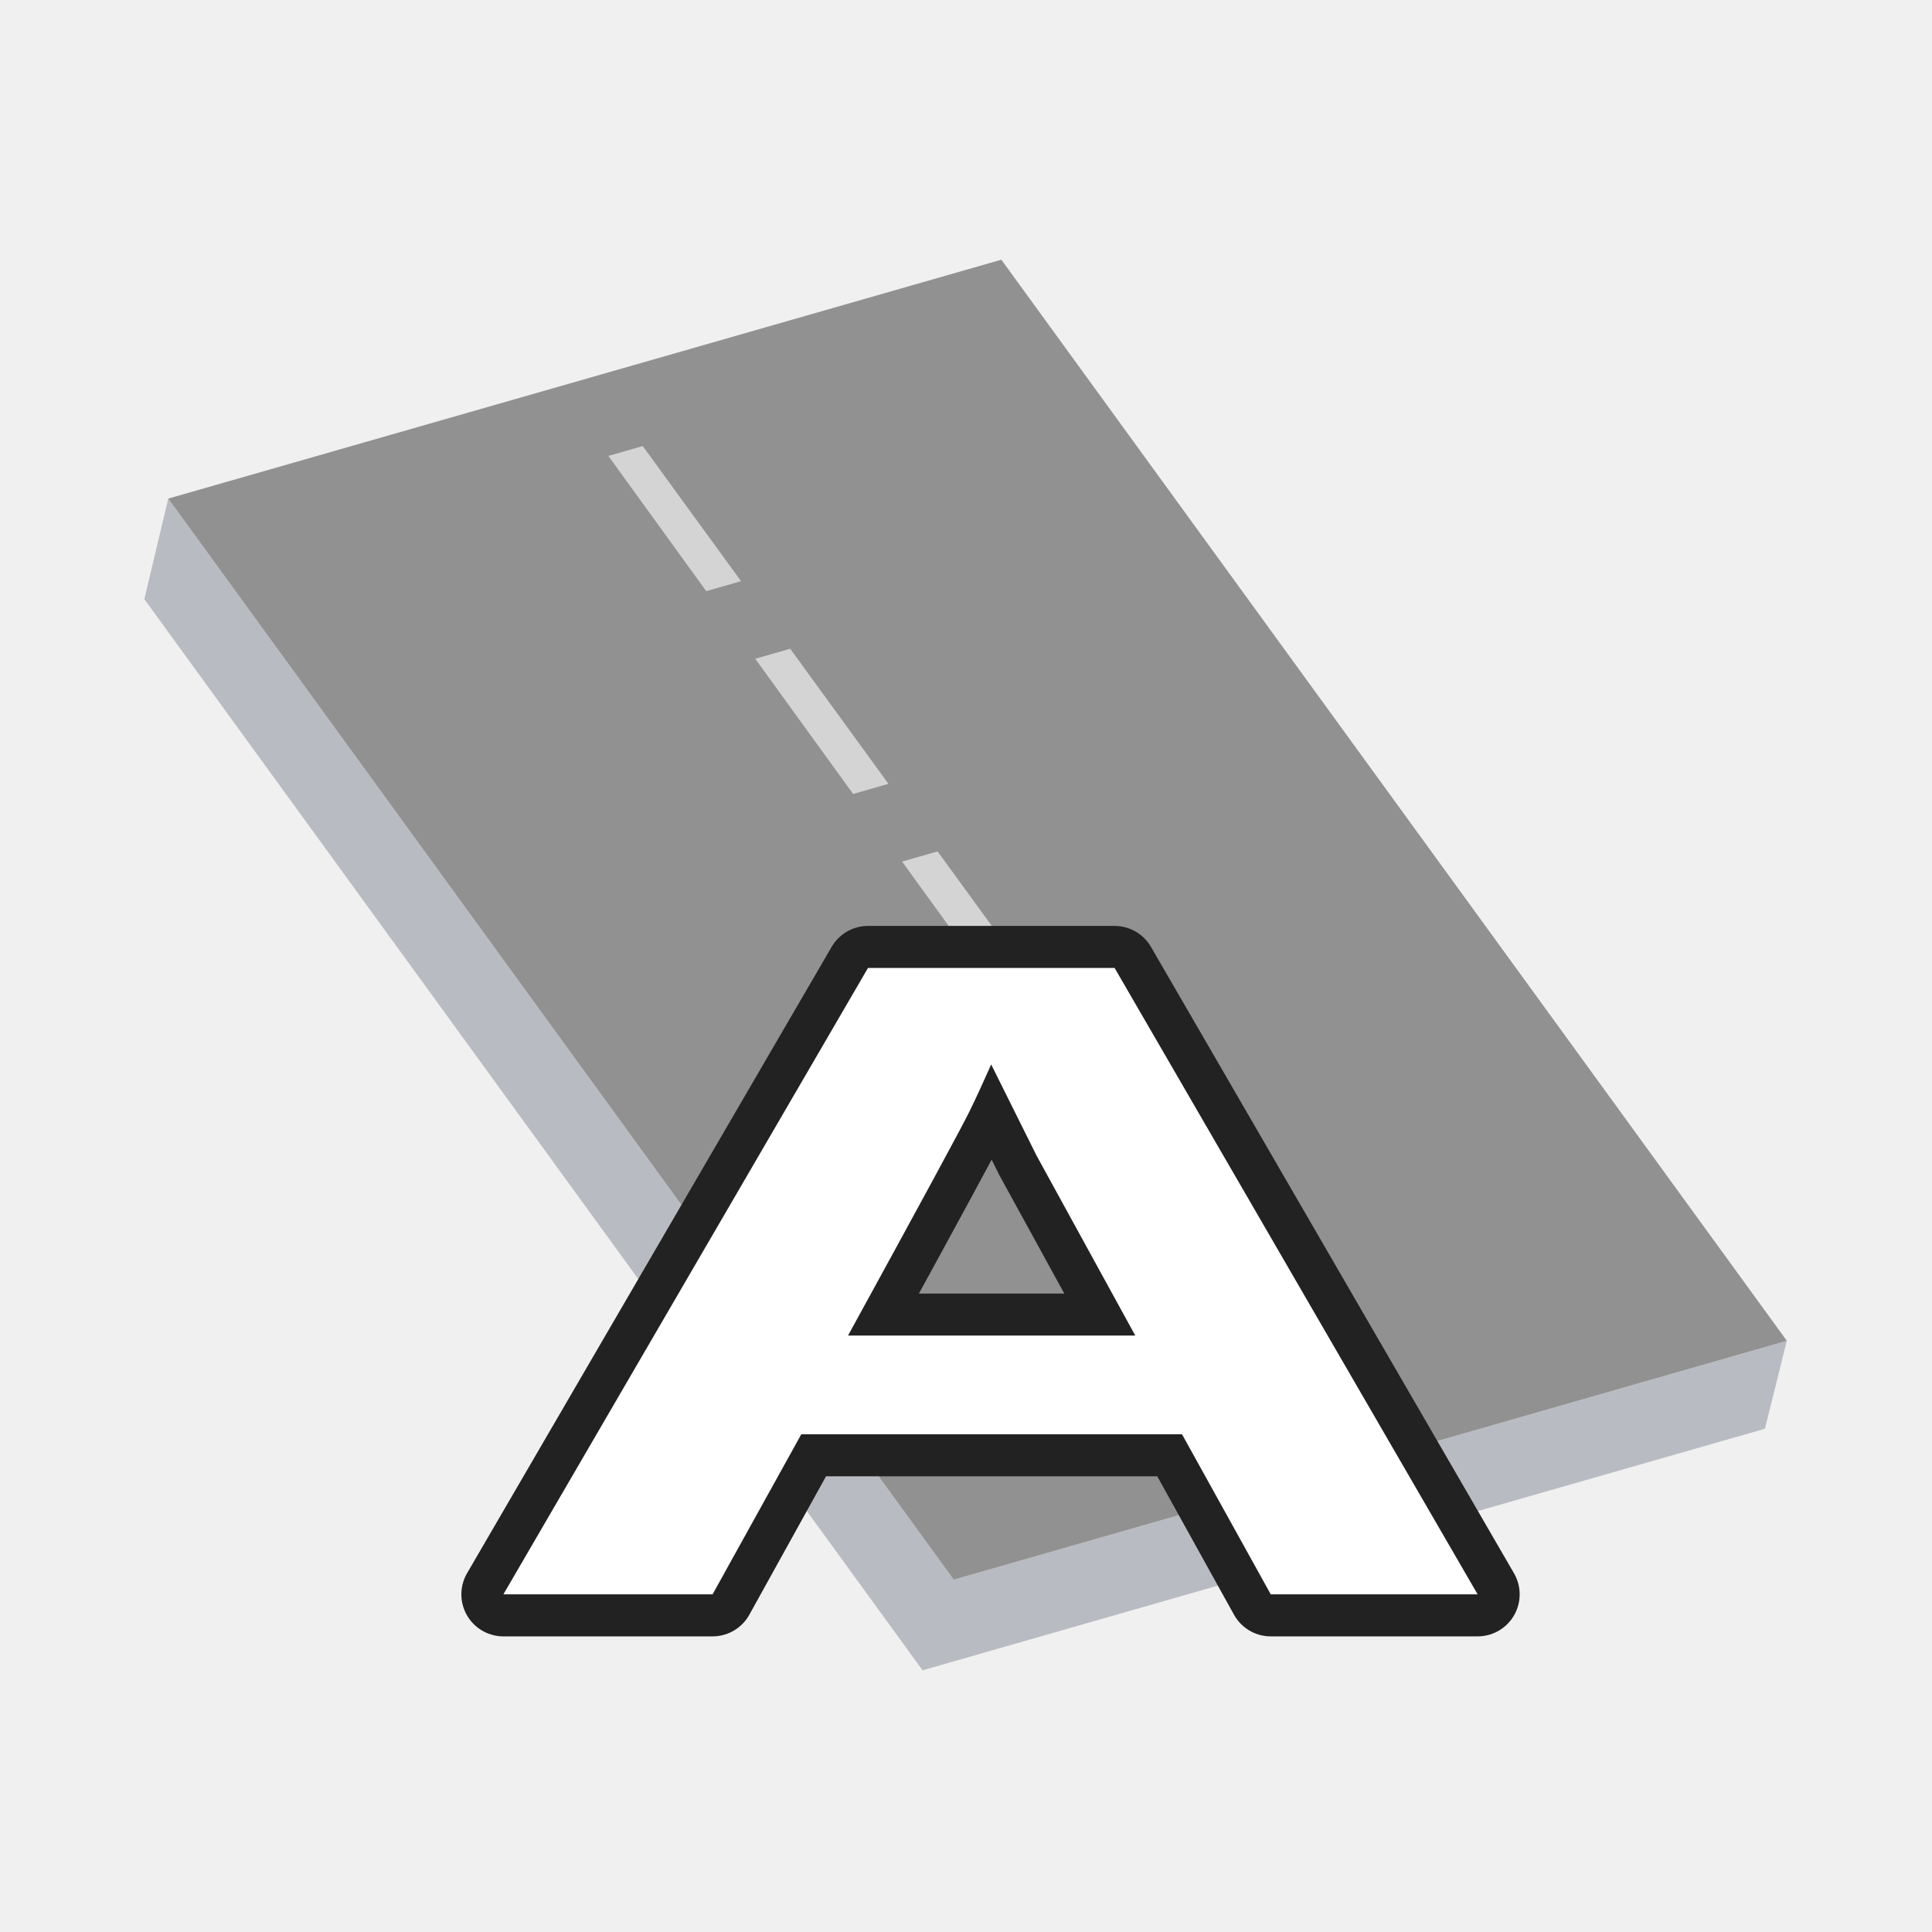
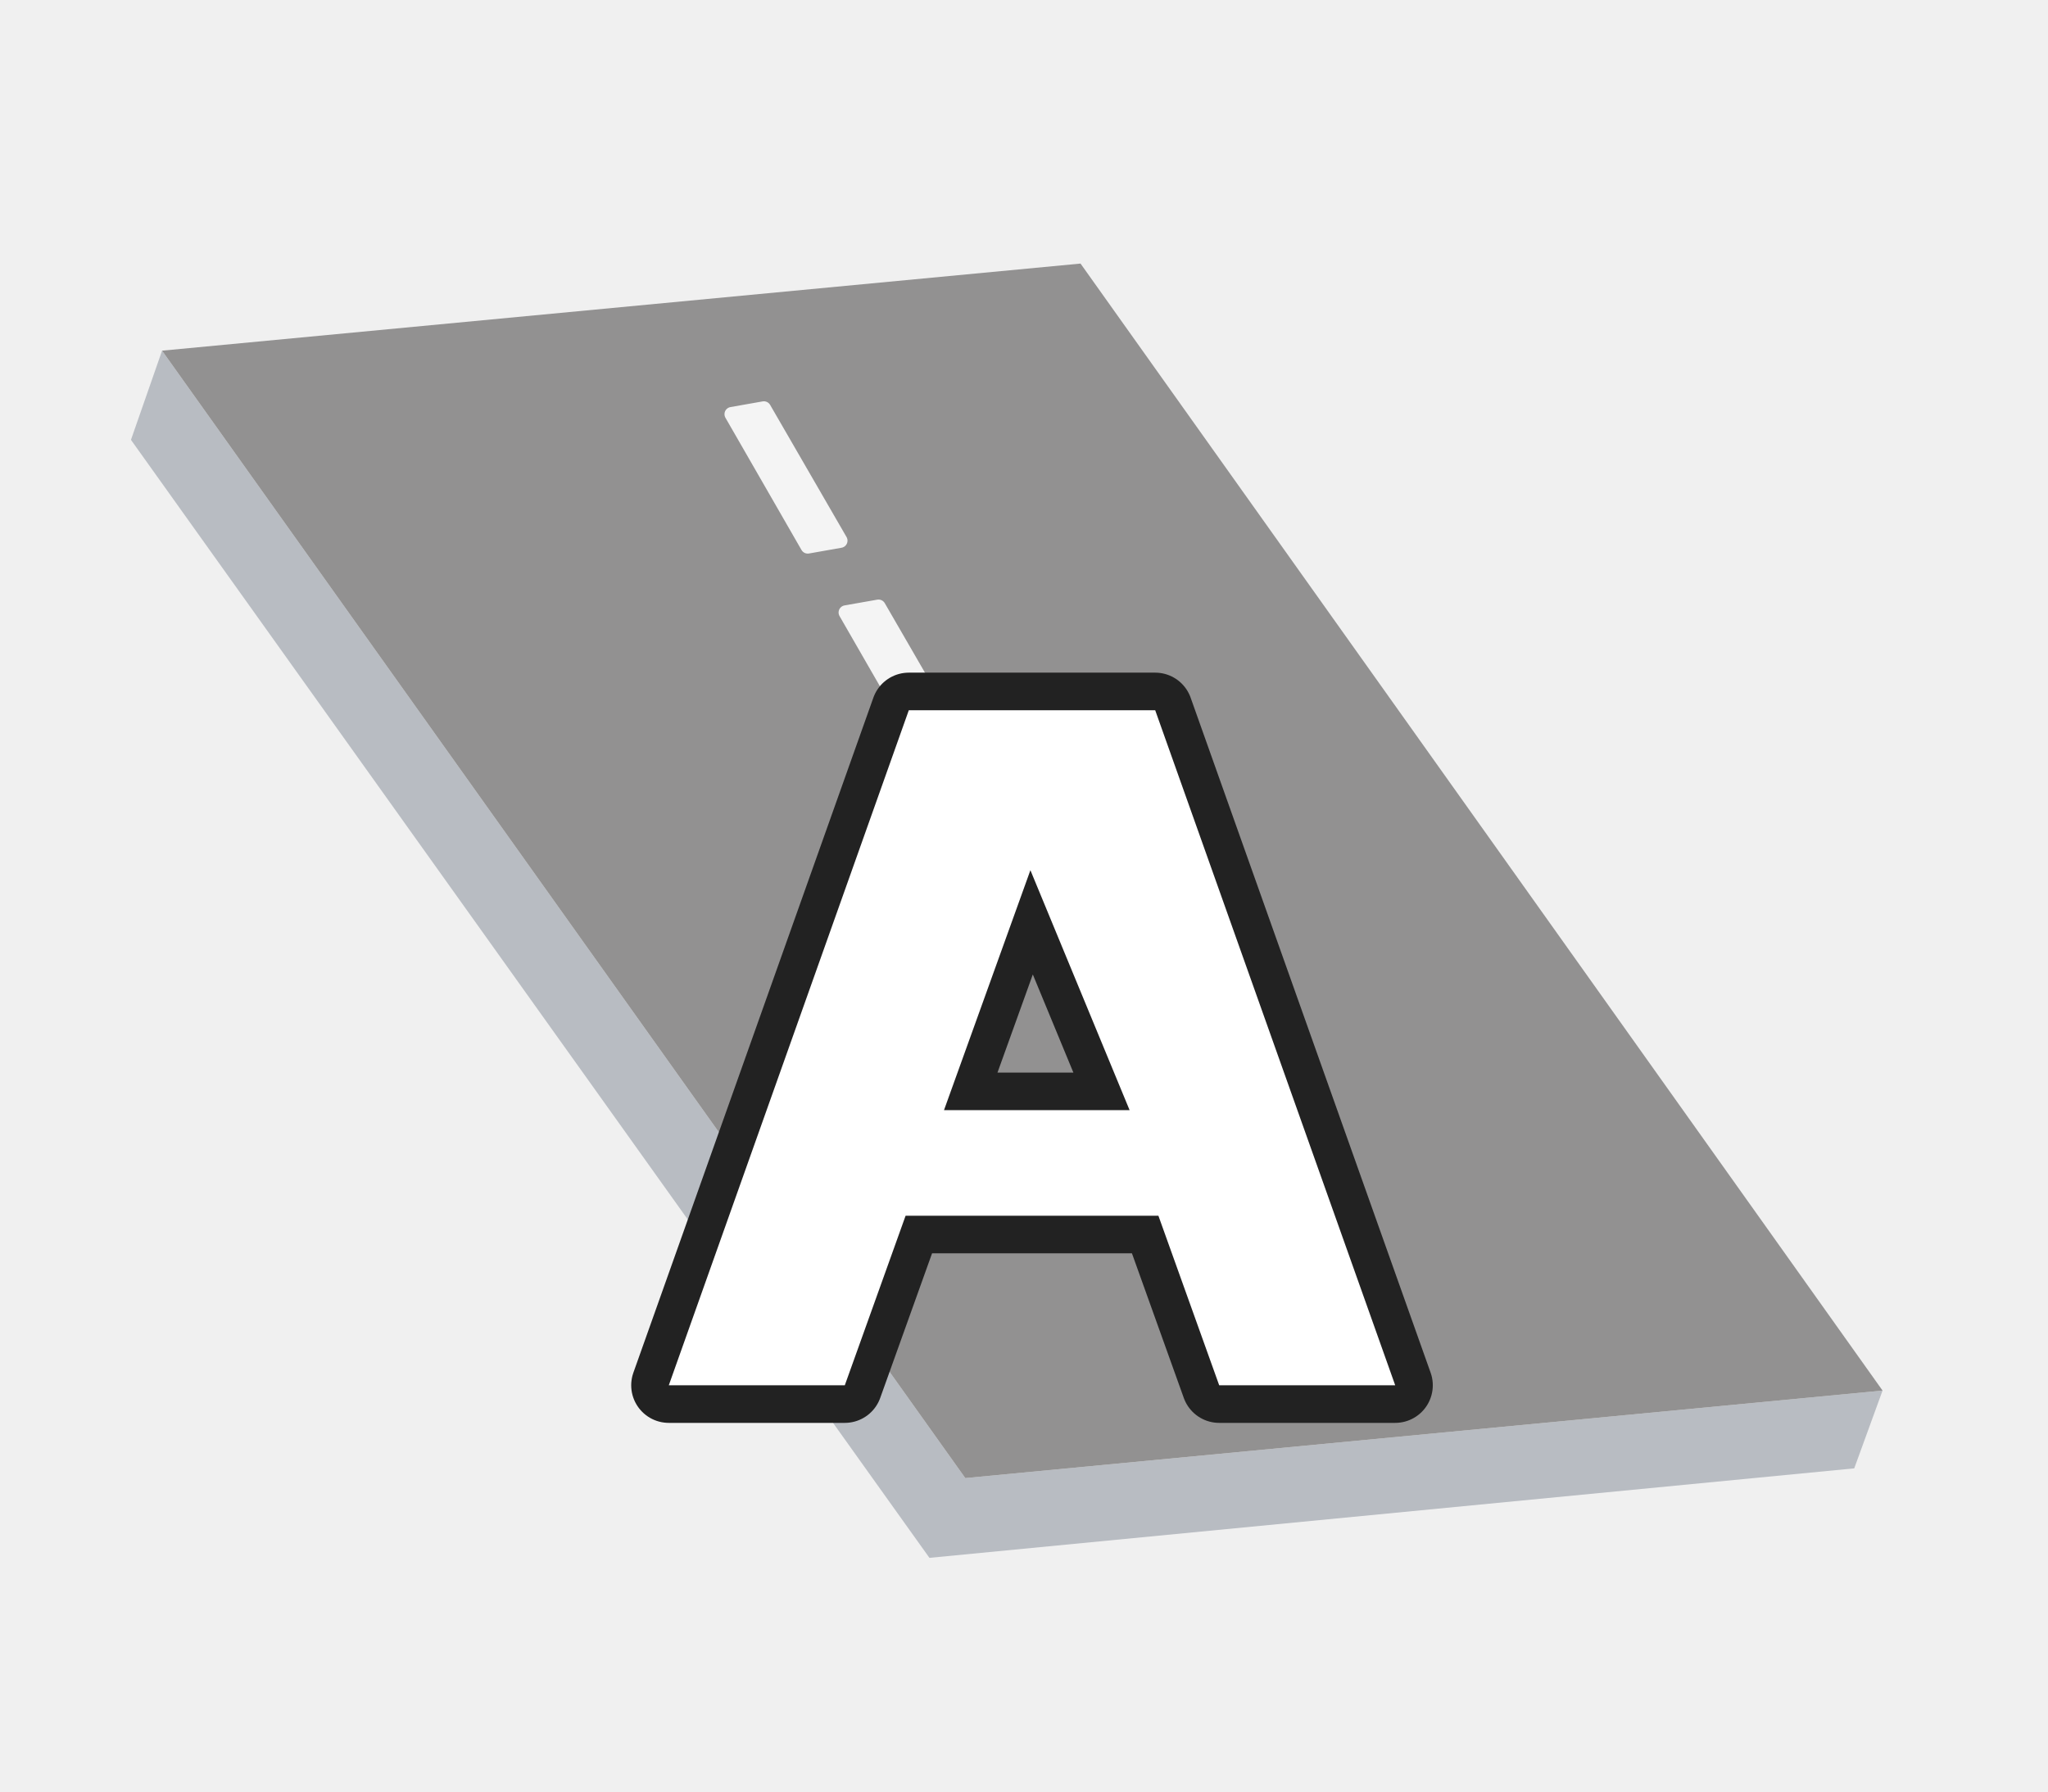
- <svg xmlns="http://www.w3.org/2000/svg" viewBox="0 0 64 64" width="100%" height="100%" fill-rule="evenodd" clip-rule="evenodd" stroke-linejoin="round" stroke-miterlimit="2">
-   <g transform="translate(32 32) scale(1.16) translate(-32 -32)">
-     <g id="road" transform="translate(32 32) rotate(14) translate(-32 -32)">
-       <path fill="#B8BCC2" d="M6.698 27.512 35.662 51.816 57.334 39.303v-2.588L35.9 49.09 6.666 24.56l.032 2.952Z" />
-       <path fill="#929191" d="M6.666 24.56 35.9 49.09l21.434-12.375L28.1 12.185 6.666 24.56Z" />
-       <path fill="#D4D4D4" d="m19.451 19.826 3.657 3.065-.895.517-3.647-3.071.885-.511Zm5.486 4.598 3.656 3.064-.909.525-3.647-3.07.9-.519Zm5.484 4.597 3.636 3.047-.924.533-3.625-3.053.913-.527Zm5.464 4.58 3.576 2.997-.937.541-3.567-3.003.928-.535Zm5.405 4.53 3.758 3.149-.952.55-3.748-3.156.942-.543Z" />
-     </g>
-     <path id="road-name-a" fill="#FFFFFF" stroke="#222222" stroke-width="2.4" stroke-linejoin="round" paint-order="stroke fill" d="M40.703 49.944L38.169 45.373H27.296L24.763 49.944H18.789L29.201 32.056H36.244L46.611 49.944H40.703ZM36.834 42.554L34.015 37.415L32.719 34.811Q32.395 35.546 32.11 36.131Q31.831 36.716 28.631 42.554H36.834Z" />
+ <svg xmlns="http://www.w3.org/2000/svg" viewBox="0.5 3.5 64 56" width="100%" height="100%" fill-rule="evenodd" clip-rule="evenodd" stroke-linejoin="round" stroke-miterlimit="2">
+   <g id="road" transform="translate(32 32) rotate(20) translate(-32 -32)">
+     <path fill="#B8BCC2" d="M1.2 27.512 36.6 51.816 62.8 39.303v-2.588L36.8 49.09 1.16 24.56l.04 2.952Z" />
+     <path fill="#929191" d="M1.16 24.56 36.8 49.09 62.8 36.715 27.2 12.185 1.16 24.56Z" />
+     <path fill="#F4F4F4" stroke="#F4F4F4" stroke-width="0.45" d="m19.451 19.826 3.657 3.065-.895.517-3.647-3.071.885-.511Zm5.486 4.598 3.656 3.064-.909.525-3.647-3.07.9-.519Zm5.484 4.597 3.636 3.047-.924.533-3.625-3.053.913-.527Zm5.464 4.58 3.576 2.997-.937.541-3.567-3.003.928-.535Zm5.405 4.53 3.758 3.149-.952.55-3.748-3.156.942-.543Z" />
  </g>
+   <path id="road-name-a" fill="#FFFFFF" stroke="#222222" stroke-width="2.35" paint-order="stroke fill" fill-rule="evenodd" d="M21.4 46.8        L28.9 25.7        H36.6        L44.1 46.8        H38.6        L36.7 41.5        H28.8        L26.9 46.8        Z         M32.7 30.7        L30.0 38.2        H35.8        Z" />
</svg>
